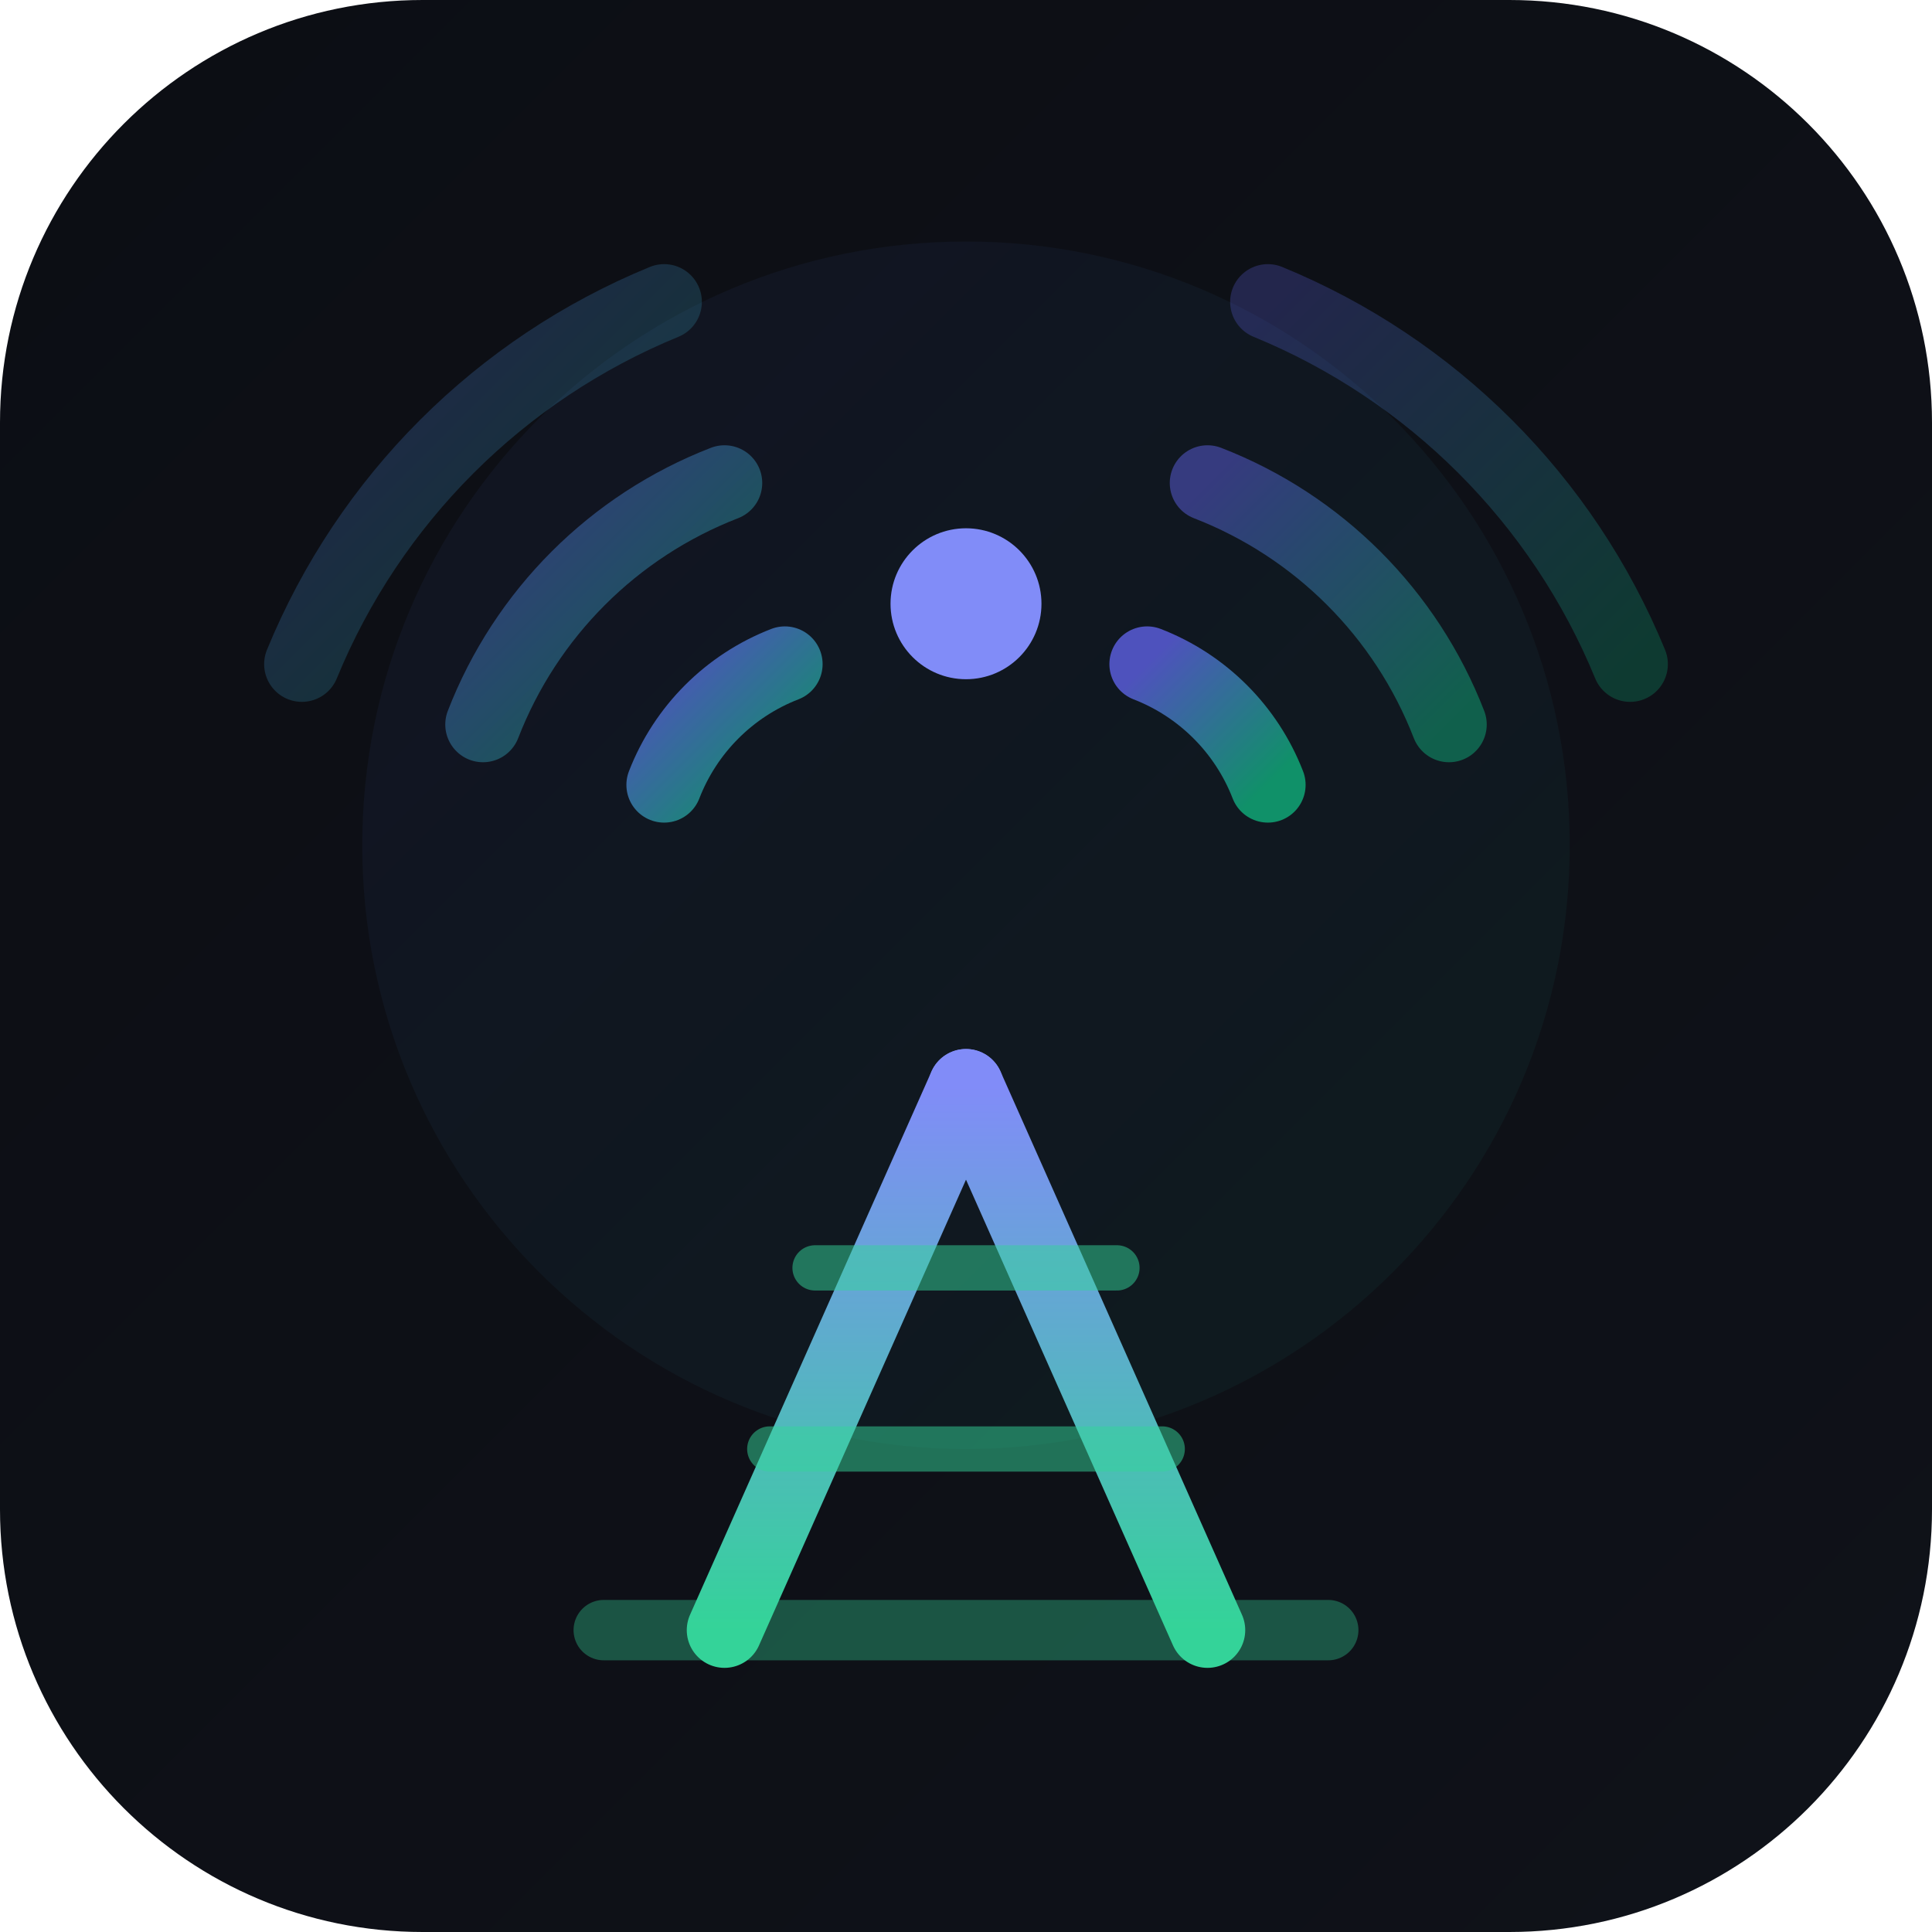
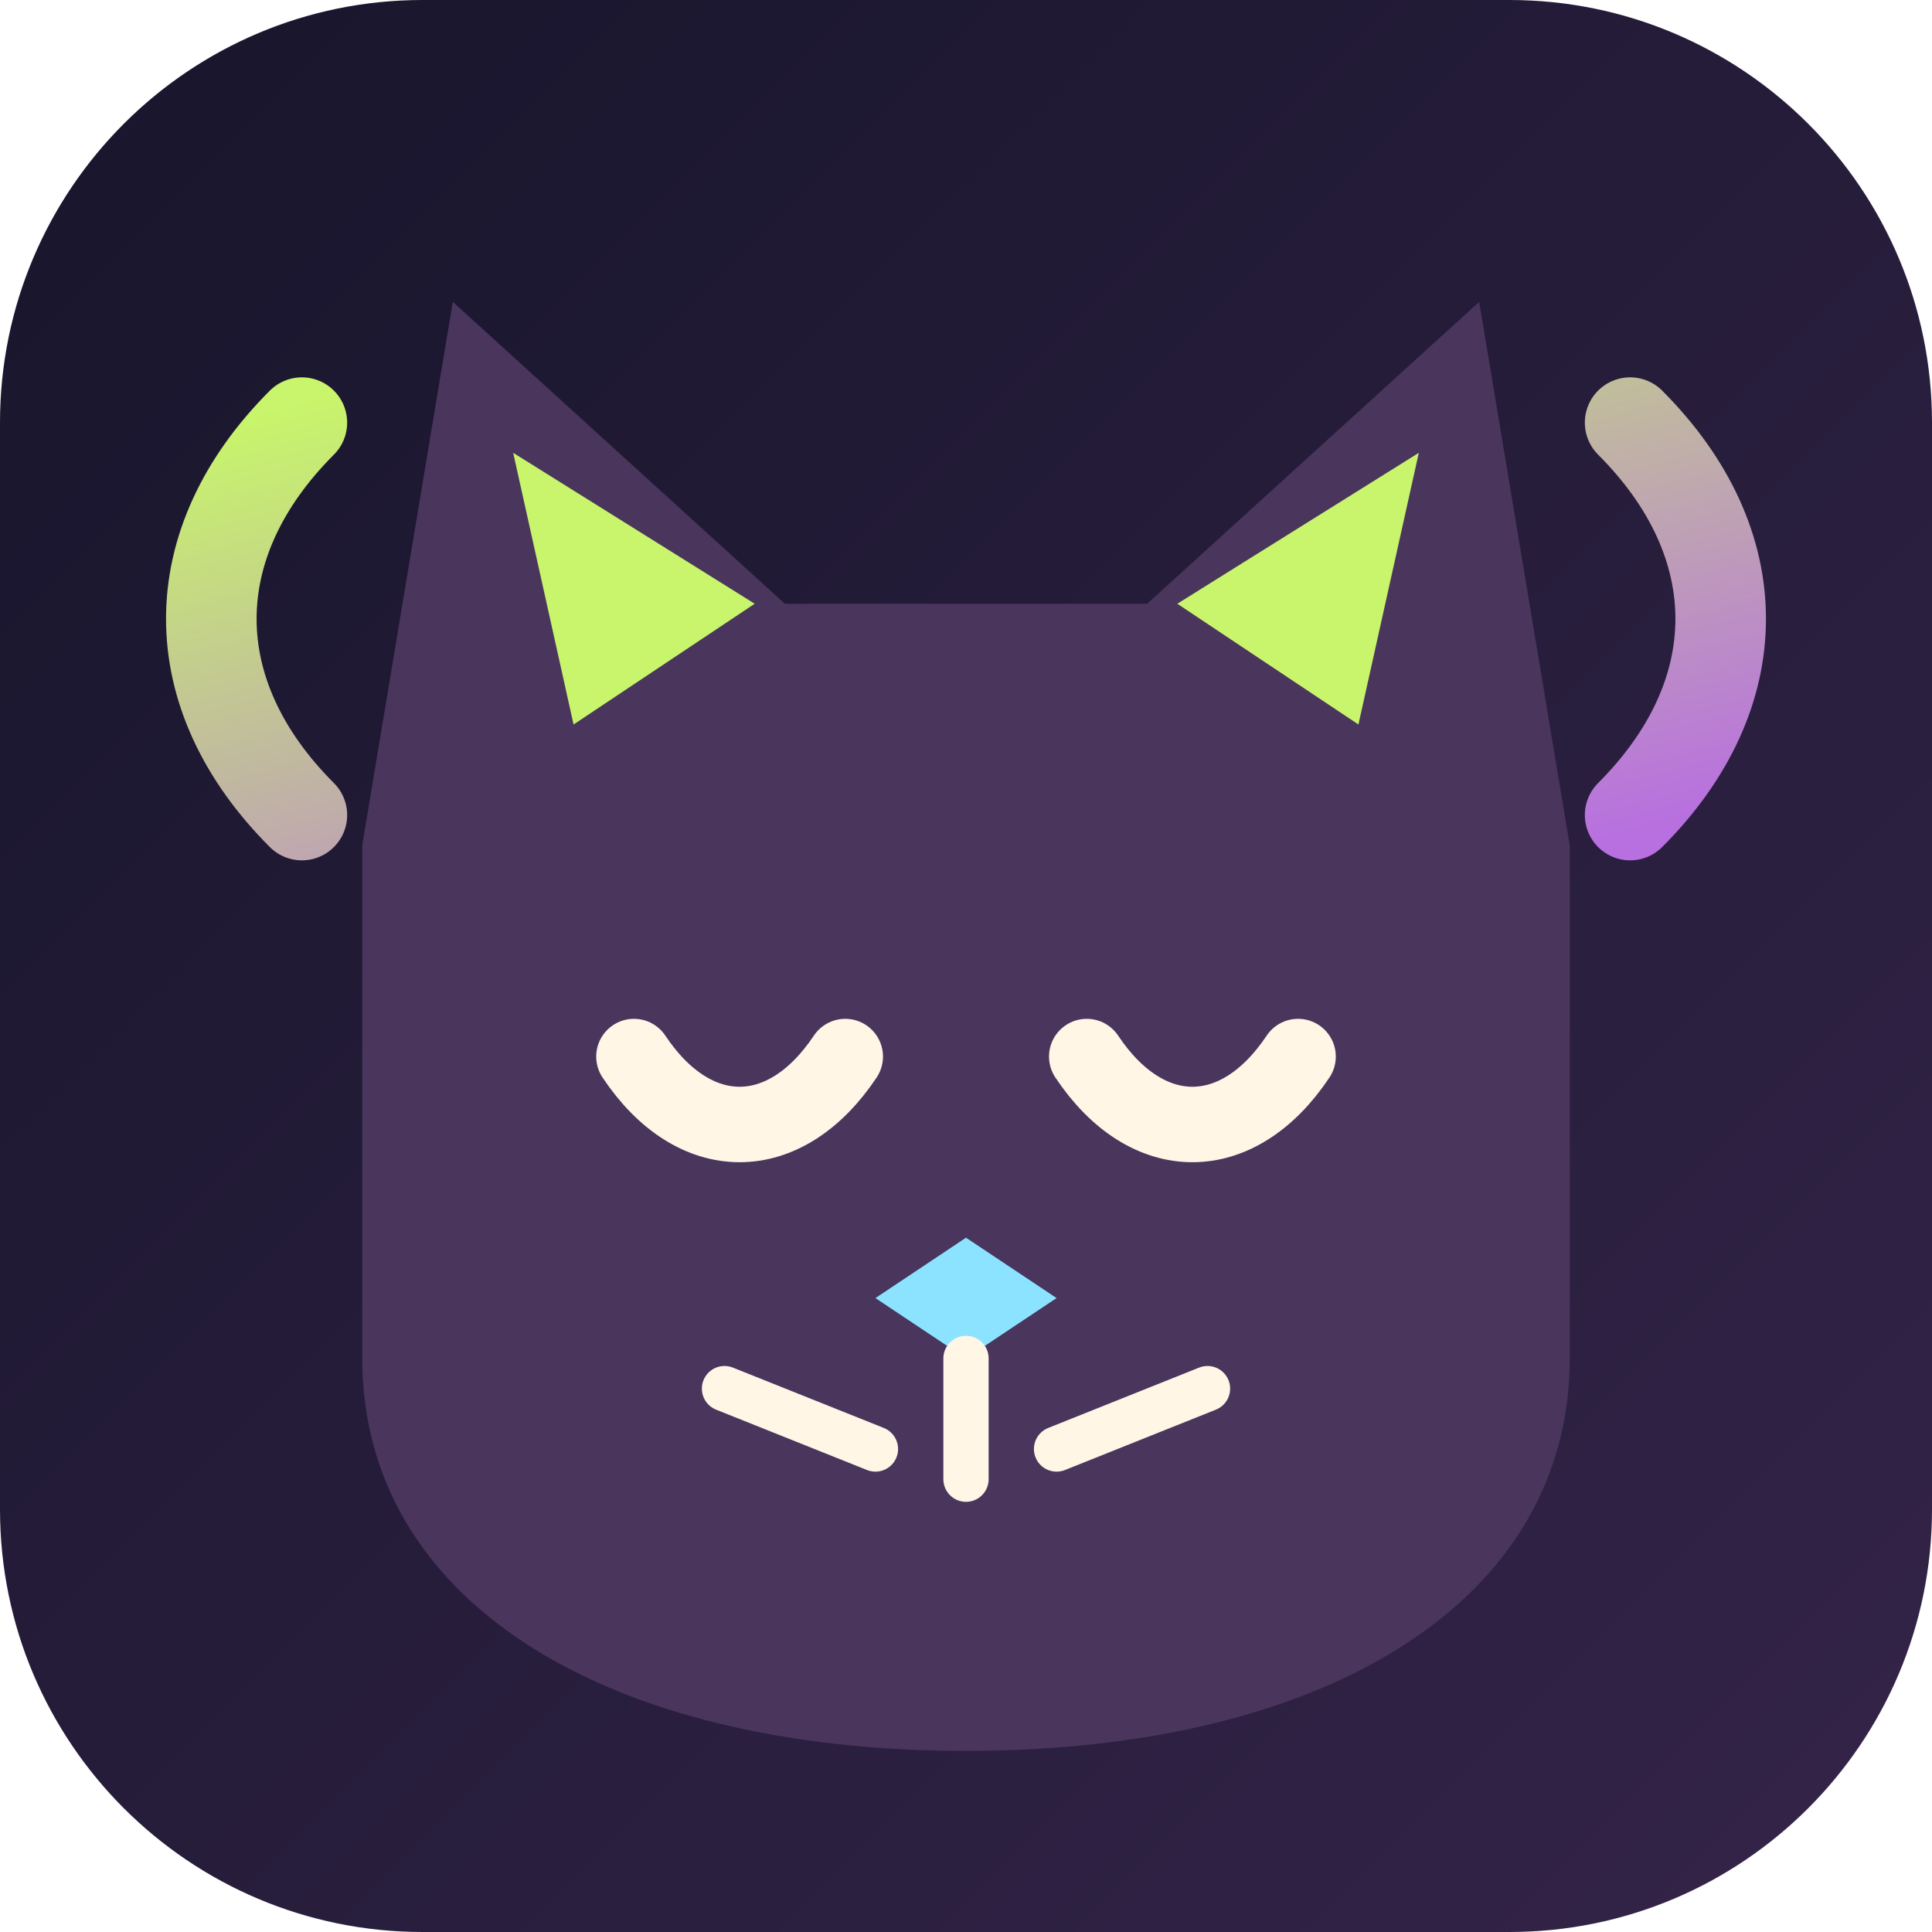
<svg xmlns="http://www.w3.org/2000/svg" viewBox="0 0 64 64">
  <defs>
-     <linearGradient id="bg" x1="0%" y1="0%" x2="100%" y2="100%">
-       <stop offset="0%" style="stop-color:#0c0e14" />
-       <stop offset="100%" style="stop-color:#0f1219" />
+     <linearGradient id="background" x1="0" y1="0" x2="1" y2="1">
+       <stop stop-color="#17152b" />
+       <stop offset="1" stop-color="#342449" />
    </linearGradient>
-     <linearGradient id="brand" x1="0%" y1="0%" x2="100%" y2="100%">
-       <stop offset="0%" style="stop-color:#6366f1" />
-       <stop offset="100%" style="stop-color:#10b981" />
-     </linearGradient>
-     <linearGradient id="tower" x1="0%" y1="0%" x2="0%" y2="100%">
-       <stop offset="0%" style="stop-color:#818cf8" />
-       <stop offset="100%" style="stop-color:#34d399" />
+     <linearGradient id="signal" x1="0" y1="0" x2="1" y2="1">
+       <stop stop-color="#c8f56b" />
+       <stop offset="1" stop-color="#b86fe0" />
    </linearGradient>
  </defs>
-   <rect width="64" height="64" rx="14" fill="url(#bg)" />
-   <circle cx="32" cy="28" r="20" fill="url(#brand)" opacity="0.06" />
-   <path d="M 10 22 A 22 22 0 0 1 22 10" fill="none" stroke="url(#brand)" stroke-width="2.5" stroke-linecap="round" opacity="0.25" />
-   <path d="M 42 10 A 22 22 0 0 1 54 22" fill="none" stroke="url(#brand)" stroke-width="2.5" stroke-linecap="round" opacity="0.25" />
-   <path d="M 16 24 A 14 14 0 0 1 24 16" fill="none" stroke="url(#brand)" stroke-width="2.5" stroke-linecap="round" opacity="0.45" />
-   <path d="M 40 16 A 14 14 0 0 1 48 24" fill="none" stroke="url(#brand)" stroke-width="2.5" stroke-linecap="round" opacity="0.45" />
-   <path d="M 22 26 A 7 7 0 0 1 26 22" fill="none" stroke="url(#brand)" stroke-width="2.5" stroke-linecap="round" opacity="0.75" />
-   <path d="M 38 22 A 7 7 0 0 1 42 26" fill="none" stroke="url(#brand)" stroke-width="2.5" stroke-linecap="round" opacity="0.75" />
-   <circle cx="32" cy="20" r="2.5" fill="#818cf8" />
-   <line x1="32" y1="22" x2="32" y2="36" stroke="url(#tower)" stroke-width="3" stroke-linecap="round" />
-   <line x1="32" y1="36" x2="24" y2="54" stroke="url(#tower)" stroke-width="2.5" stroke-linecap="round" />
-   <line x1="32" y1="36" x2="40" y2="54" stroke="url(#tower)" stroke-width="2.5" stroke-linecap="round" />
-   <line x1="27" y1="42" x2="37" y2="42" stroke="#34d399" stroke-width="1.5" stroke-linecap="round" opacity="0.5" />
-   <line x1="25.5" y1="48" x2="38.5" y2="48" stroke="#34d399" stroke-width="1.5" stroke-linecap="round" opacity="0.5" />
-   <line x1="20" y1="54" x2="44" y2="54" stroke="#34d399" stroke-width="2" stroke-linecap="round" opacity="0.35" />
+   <rect width="64" height="64" rx="14" fill="url(#background)" />
+   <path d="M12 28 15 10l11 10h12l11-10 3 18v17c0 8-8 13-20 13S12 53 12 45z" fill="#4a355d" />
+   <path d="m17 15 2 9 6-4m22-5-2 9-6-4" fill="#c8f56b" />
+   <path d="M21 35c2 3 5 3 7 0m8 0c2 3 5 3 7 0" fill="none" stroke="#fff6e6" stroke-width="2.5" stroke-linecap="round" />
+   <path d="M29 43l3 2 3-2-3-2z" fill="#8be3ff" />
+   <path d="M32 45v4m-8-3 5 2m6 0 5-2" stroke="#fff6e6" stroke-width="1.5" stroke-linecap="round" />
+   <path d="M10 27c-4-4-4-9 0-13m44 13c4-4 4-9 0-13" fill="none" stroke="url(#signal)" stroke-width="3" stroke-linecap="round" />
</svg>
